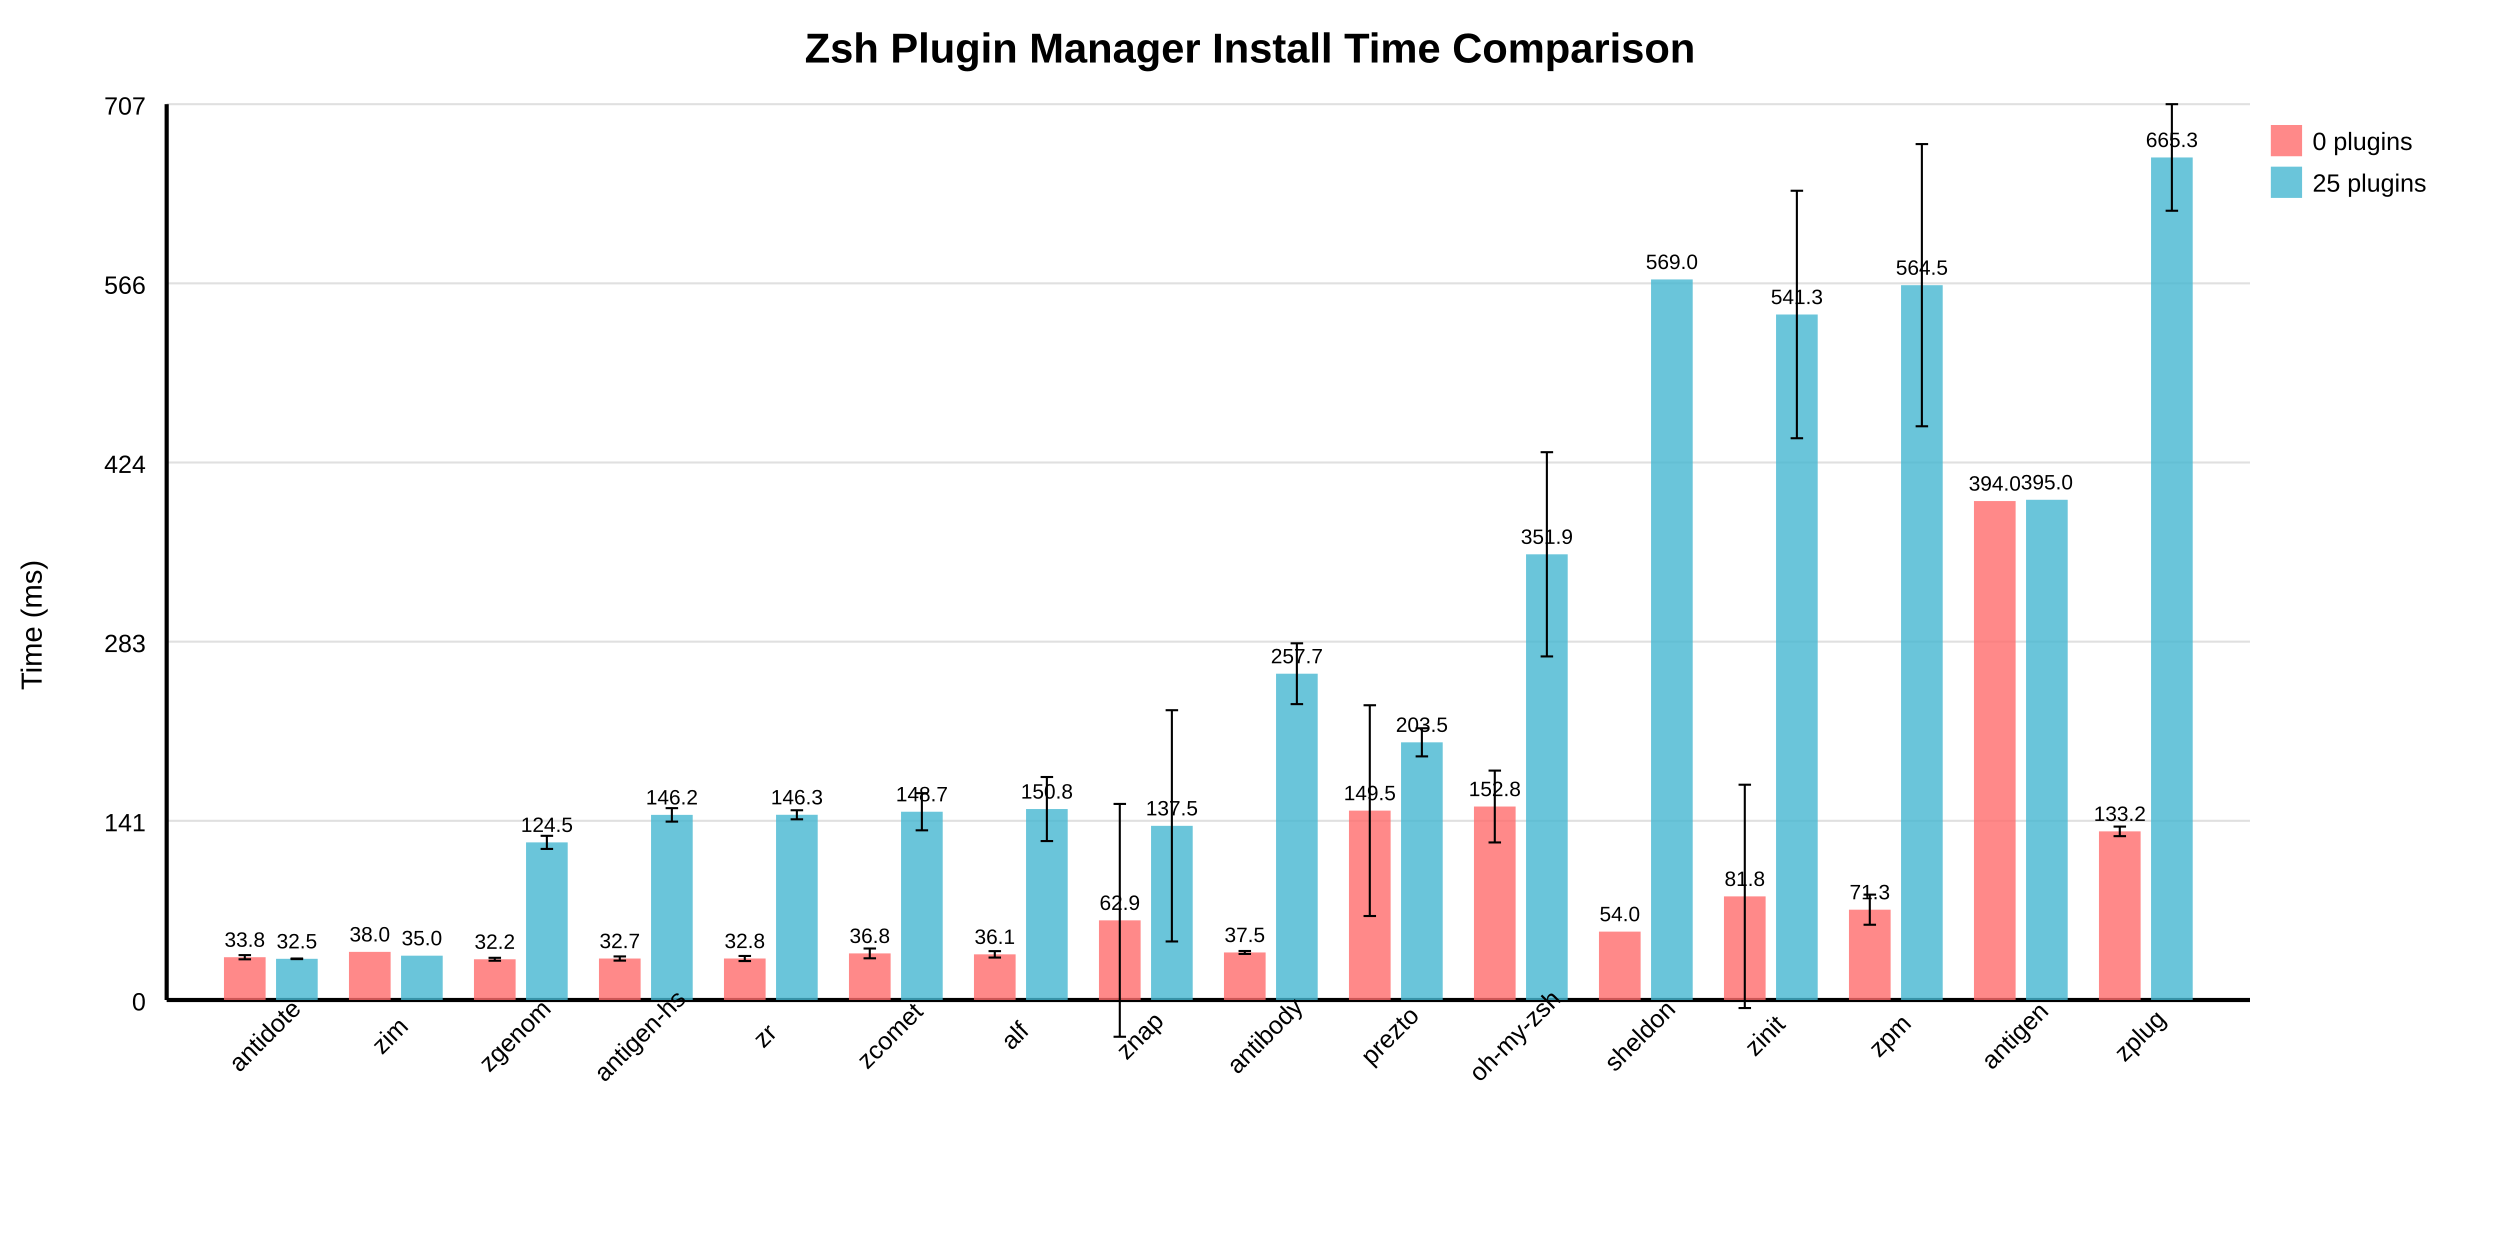
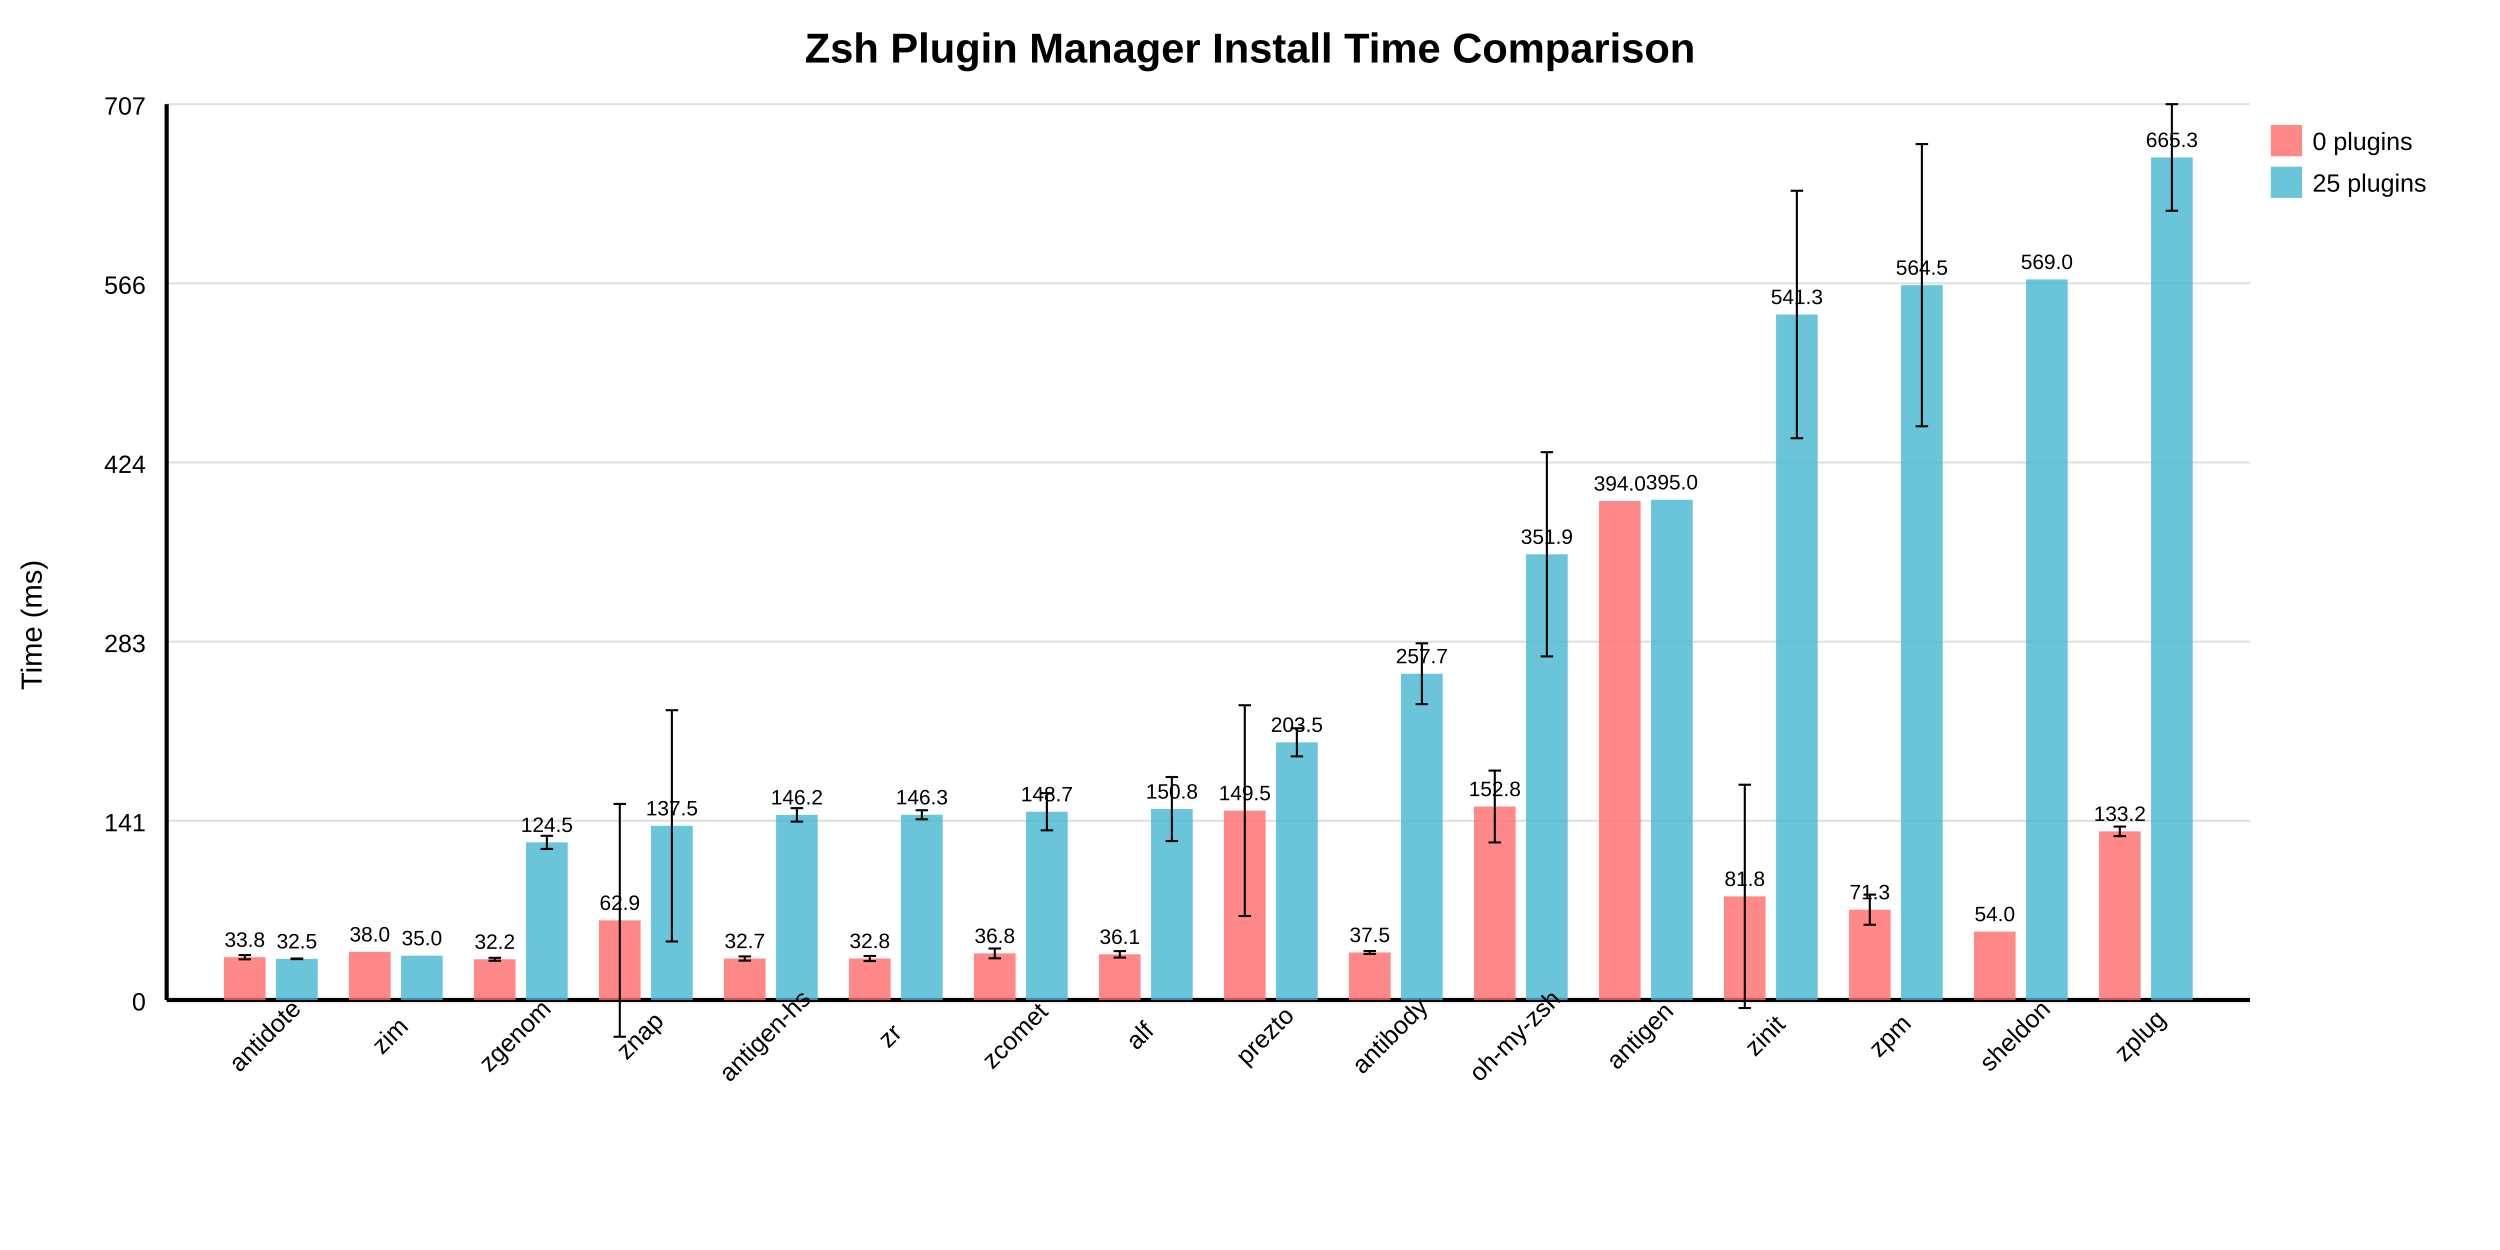
<svg xmlns="http://www.w3.org/2000/svg" width="1200" height="600" style="background: white;">
  <text x="600" y="30" text-anchor="middle" font-size="20" font-weight="bold" font-family="Arial, sans-serif">Zsh Plugin Manager Install Time Comparison</text>
  <line x1="80" y1="480" x2="1080" y2="480" stroke="#e0e0e0" stroke-width="1" />
  <text x="70" y="485" text-anchor="end" font-size="12" font-family="Arial, sans-serif">0</text>
  <line x1="80" y1="394" x2="1080" y2="394" stroke="#e0e0e0" stroke-width="1" />
  <text x="70" y="399" text-anchor="end" font-size="12" font-family="Arial, sans-serif">141</text>
  <line x1="80" y1="308" x2="1080" y2="308" stroke="#e0e0e0" stroke-width="1" />
  <text x="70" y="313" text-anchor="end" font-size="12" font-family="Arial, sans-serif">283</text>
  <line x1="80" y1="222" x2="1080" y2="222" stroke="#e0e0e0" stroke-width="1" />
  <text x="70" y="227" text-anchor="end" font-size="12" font-family="Arial, sans-serif">424</text>
  <line x1="80" y1="136" x2="1080" y2="136" stroke="#e0e0e0" stroke-width="1" />
  <text x="70" y="141" text-anchor="end" font-size="12" font-family="Arial, sans-serif">566</text>
  <line x1="80" y1="50" x2="1080" y2="50" stroke="#e0e0e0" stroke-width="1" />
  <text x="70" y="55" text-anchor="end" font-size="12" font-family="Arial, sans-serif">707</text>
  <line x1="80" y1="50" x2="80" y2="480" stroke="black" stroke-width="2" />
  <line x1="80" y1="480" x2="1080" y2="480" stroke="black" stroke-width="2" />
  <text x="20" y="300" text-anchor="middle" font-size="14" font-family="Arial, sans-serif" transform="rotate(-90 20 300)">Time (ms)</text>
  <rect x="107.5" y="459.462" width="20" height="20.538" fill="#FF6B6B" opacity="0.8" />
  <text x="117.5" y="454.462" text-anchor="middle" font-size="10" font-family="Arial, sans-serif">33.8</text>
  <line x1="117.5" y1="458.457" x2="117.5" y2="460.467" stroke="black" stroke-width="1" />
  <line x1="114.5" y1="458.457" x2="120.5" y2="458.457" stroke="black" stroke-width="1" />
  <line x1="114.5" y1="460.467" x2="120.5" y2="460.467" stroke="black" stroke-width="1" />
  <rect x="132.5" y="460.23" width="20" height="19.77" fill="#45B7D1" opacity="0.8" />
  <text x="142.5" y="455.23" text-anchor="middle" font-size="10" font-family="Arial, sans-serif">32.5</text>
  <line x1="142.5" y1="460.092" x2="142.5" y2="460.367" stroke="black" stroke-width="1" />
  <line x1="139.5" y1="460.092" x2="145.5" y2="460.092" stroke="black" stroke-width="1" />
  <line x1="139.5" y1="460.367" x2="145.5" y2="460.367" stroke="black" stroke-width="1" />
  <text x="130" y="500" text-anchor="middle" font-size="12" font-family="Arial, sans-serif" transform="rotate(-45 130 500)">antidote</text>
  <rect x="167.5" y="456.901" width="20" height="23.099" fill="#FF6B6B" opacity="0.8" />
  <text x="177.5" y="451.901" text-anchor="middle" font-size="10" font-family="Arial, sans-serif">38.0</text>
  <rect x="192.5" y="458.725" width="20" height="21.275" fill="#45B7D1" opacity="0.8" />
  <text x="202.5" y="453.725" text-anchor="middle" font-size="10" font-family="Arial, sans-serif">35.0</text>
  <text x="190" y="500" text-anchor="middle" font-size="12" font-family="Arial, sans-serif" transform="rotate(-45 190 500)">zim</text>
  <rect x="227.5" y="460.453" width="20" height="19.547" fill="#FF6B6B" opacity="0.8" />
  <text x="237.5" y="455.453" text-anchor="middle" font-size="10" font-family="Arial, sans-serif">32.2</text>
  <line x1="237.5" y1="459.753" x2="237.5" y2="461.153" stroke="black" stroke-width="1" />
  <line x1="234.5" y1="459.753" x2="240.5" y2="459.753" stroke="black" stroke-width="1" />
  <line x1="234.5" y1="461.153" x2="240.5" y2="461.153" stroke="black" stroke-width="1" />
  <rect x="252.5" y="404.34" width="20" height="75.66" fill="#45B7D1" opacity="0.8" />
  <text x="262.5" y="399.34" text-anchor="middle" font-size="10" font-family="Arial, sans-serif">124.5</text>
  <line x1="262.5" y1="401.195" x2="262.5" y2="407.485" stroke="black" stroke-width="1" />
  <line x1="259.5" y1="401.195" x2="265.5" y2="401.195" stroke="black" stroke-width="1" />
  <line x1="259.5" y1="407.485" x2="265.5" y2="407.485" stroke="black" stroke-width="1" />
  <text x="250" y="500" text-anchor="middle" font-size="12" font-family="Arial, sans-serif" transform="rotate(-45 250 500)">zgenom</text>
-   <rect x="287.5" y="460.093" width="20" height="19.907" fill="#FF6B6B" opacity="0.8" />
-   <text x="297.5" y="455.093" text-anchor="middle" font-size="10" font-family="Arial, sans-serif">32.7</text>
-   <line x1="297.5" y1="459.086" x2="297.5" y2="461.101" stroke="black" stroke-width="1" />
-   <line x1="294.5" y1="459.086" x2="300.5" y2="459.086" stroke="black" stroke-width="1" />
-   <line x1="294.5" y1="461.101" x2="300.5" y2="461.101" stroke="black" stroke-width="1" />
-   <rect x="312.5" y="391.138" width="20" height="88.862" fill="#45B7D1" opacity="0.8" />
-   <text x="322.5" y="386.138" text-anchor="middle" font-size="10" font-family="Arial, sans-serif">146.2</text>
-   <line x1="322.5" y1="387.904" x2="322.5" y2="394.372" stroke="black" stroke-width="1" />
-   <line x1="319.5" y1="387.904" x2="325.5" y2="387.904" stroke="black" stroke-width="1" />
-   <line x1="319.5" y1="394.372" x2="325.5" y2="394.372" stroke="black" stroke-width="1" />
-   <text x="310" y="500" text-anchor="middle" font-size="12" font-family="Arial, sans-serif" transform="rotate(-45 310 500)">antigen-hs</text>
-   <rect x="347.5" y="460.083" width="20" height="19.917" fill="#FF6B6B" opacity="0.8" />
-   <text x="357.5" y="455.083" text-anchor="middle" font-size="10" font-family="Arial, sans-serif">32.8</text>
-   <line x1="357.5" y1="458.863" x2="357.5" y2="461.304" stroke="black" stroke-width="1" />
-   <line x1="354.5" y1="458.863" x2="360.5" y2="458.863" stroke="black" stroke-width="1" />
-   <line x1="354.5" y1="461.304" x2="360.5" y2="461.304" stroke="black" stroke-width="1" />
-   <rect x="372.5" y="391.091" width="20" height="88.909" fill="#45B7D1" opacity="0.8" />
-   <text x="382.5" y="386.091" text-anchor="middle" font-size="10" font-family="Arial, sans-serif">146.3</text>
-   <line x1="382.5" y1="388.916" x2="382.5" y2="393.265" stroke="black" stroke-width="1" />
-   <line x1="379.5" y1="388.916" x2="385.5" y2="388.916" stroke="black" stroke-width="1" />
-   <line x1="379.5" y1="393.265" x2="385.5" y2="393.265" stroke="black" stroke-width="1" />
-   <text x="370" y="500" text-anchor="middle" font-size="12" font-family="Arial, sans-serif" transform="rotate(-45 370 500)">zr</text>
-   <rect x="407.5" y="457.632" width="20" height="22.368" fill="#FF6B6B" opacity="0.8" />
-   <text x="417.5" y="452.632" text-anchor="middle" font-size="10" font-family="Arial, sans-serif">36.8</text>
-   <line x1="417.5" y1="455.282" x2="417.5" y2="459.983" stroke="black" stroke-width="1" />
-   <line x1="414.5" y1="455.282" x2="420.5" y2="455.282" stroke="black" stroke-width="1" />
-   <line x1="414.5" y1="459.983" x2="420.5" y2="459.983" stroke="black" stroke-width="1" />
-   <rect x="432.5" y="389.63" width="20" height="90.37" fill="#45B7D1" opacity="0.8" />
-   <text x="442.5" y="384.63" text-anchor="middle" font-size="10" font-family="Arial, sans-serif">148.7</text>
-   <line x1="442.5" y1="380.707" x2="442.5" y2="398.553" stroke="black" stroke-width="1" />
-   <line x1="439.5" y1="380.707" x2="445.5" y2="380.707" stroke="black" stroke-width="1" />
-   <line x1="439.5" y1="398.553" x2="445.5" y2="398.553" stroke="black" stroke-width="1" />
-   <text x="430" y="500" text-anchor="middle" font-size="12" font-family="Arial, sans-serif" transform="rotate(-45 430 500)">zcomet</text>
-   <rect x="467.5" y="458.087" width="20" height="21.913" fill="#FF6B6B" opacity="0.8" />
-   <text x="477.5" y="453.087" text-anchor="middle" font-size="10" font-family="Arial, sans-serif">36.1</text>
-   <line x1="477.5" y1="456.544" x2="477.5" y2="459.63" stroke="black" stroke-width="1" />
-   <line x1="474.5" y1="456.544" x2="480.5" y2="456.544" stroke="black" stroke-width="1" />
-   <line x1="474.5" y1="459.63" x2="480.5" y2="459.63" stroke="black" stroke-width="1" />
-   <rect x="492.5" y="388.337" width="20" height="91.663" fill="#45B7D1" opacity="0.8" />
-   <text x="502.5" y="383.337" text-anchor="middle" font-size="10" font-family="Arial, sans-serif">150.8</text>
-   <line x1="502.5" y1="372.963" x2="502.5" y2="403.71" stroke="black" stroke-width="1" />
-   <line x1="499.5" y1="372.963" x2="505.5" y2="372.963" stroke="black" stroke-width="1" />
-   <line x1="499.5" y1="403.71" x2="505.5" y2="403.71" stroke="black" stroke-width="1" />
-   <text x="490" y="500" text-anchor="middle" font-size="12" font-family="Arial, sans-serif" transform="rotate(-45 490 500)">alf</text>
-   <rect x="527.5" y="441.767" width="20" height="38.233" fill="#FF6B6B" opacity="0.8" />
-   <text x="537.5" y="436.767" text-anchor="middle" font-size="10" font-family="Arial, sans-serif">62.9</text>
-   <line x1="537.5" y1="385.889" x2="537.5" y2="497.644" stroke="black" stroke-width="1" />
-   <line x1="534.5" y1="385.889" x2="540.5" y2="385.889" stroke="black" stroke-width="1" />
-   <line x1="534.5" y1="497.644" x2="540.5" y2="497.644" stroke="black" stroke-width="1" />
-   <rect x="552.5" y="396.4" width="20" height="83.6" fill="#45B7D1" opacity="0.8" />
-   <text x="562.5" y="391.4" text-anchor="middle" font-size="10" font-family="Arial, sans-serif">137.5</text>
-   <line x1="562.5" y1="340.899" x2="562.5" y2="451.902" stroke="black" stroke-width="1" />
-   <line x1="559.5" y1="340.899" x2="565.5" y2="340.899" stroke="black" stroke-width="1" />
-   <line x1="559.5" y1="451.902" x2="565.5" y2="451.902" stroke="black" stroke-width="1" />
-   <text x="550" y="500" text-anchor="middle" font-size="12" font-family="Arial, sans-serif" transform="rotate(-45 550 500)">znap</text>
-   <rect x="587.5" y="457.177" width="20" height="22.823" fill="#FF6B6B" opacity="0.8" />
-   <text x="597.5" y="452.177" text-anchor="middle" font-size="10" font-family="Arial, sans-serif">37.5</text>
-   <line x1="597.5" y1="456.476" x2="597.5" y2="457.878" stroke="black" stroke-width="1" />
-   <line x1="594.5" y1="456.476" x2="600.5" y2="456.476" stroke="black" stroke-width="1" />
-   <line x1="594.5" y1="457.878" x2="600.5" y2="457.878" stroke="black" stroke-width="1" />
-   <rect x="612.5" y="323.38" width="20" height="156.62" fill="#45B7D1" opacity="0.8" />
-   <text x="622.5" y="318.38" text-anchor="middle" font-size="10" font-family="Arial, sans-serif">257.7</text>
-   <line x1="622.5" y1="308.785" x2="622.5" y2="337.976" stroke="black" stroke-width="1" />
-   <line x1="619.5" y1="308.785" x2="625.5" y2="308.785" stroke="black" stroke-width="1" />
-   <line x1="619.5" y1="337.976" x2="625.5" y2="337.976" stroke="black" stroke-width="1" />
-   <text x="610" y="500" text-anchor="middle" font-size="12" font-family="Arial, sans-serif" transform="rotate(-45 610 500)">antibody</text>
-   <rect x="647.5" y="389.103" width="20" height="90.897" fill="#FF6B6B" opacity="0.8" />
-   <text x="657.5" y="384.103" text-anchor="middle" font-size="10" font-family="Arial, sans-serif">149.5</text>
-   <line x1="657.5" y1="338.519" x2="657.5" y2="439.687" stroke="black" stroke-width="1" />
-   <line x1="654.5" y1="338.519" x2="660.5" y2="338.519" stroke="black" stroke-width="1" />
-   <line x1="654.5" y1="439.687" x2="660.5" y2="439.687" stroke="black" stroke-width="1" />
-   <rect x="672.5" y="356.313" width="20" height="123.687" fill="#45B7D1" opacity="0.8" />
-   <text x="682.5" y="351.313" text-anchor="middle" font-size="10" font-family="Arial, sans-serif">203.5</text>
-   <line x1="682.5" y1="349.562" x2="682.5" y2="363.065" stroke="black" stroke-width="1" />
-   <line x1="679.5" y1="349.562" x2="685.5" y2="349.562" stroke="black" stroke-width="1" />
-   <line x1="679.5" y1="363.065" x2="685.5" y2="363.065" stroke="black" stroke-width="1" />
-   <text x="670" y="500" text-anchor="middle" font-size="12" font-family="Arial, sans-serif" transform="rotate(-45 670 500)">prezto</text>
+   <rect x="287.5" y="441.767" width="20" height="38.233" fill="#FF6B6B" opacity="0.8" />
+   <text x="297.5" y="436.767" text-anchor="middle" font-size="10" font-family="Arial, sans-serif">62.9</text>
+   <line x1="297.5" y1="385.889" x2="297.5" y2="497.644" stroke="black" stroke-width="1" />
+   <line x1="294.5" y1="385.889" x2="300.5" y2="385.889" stroke="black" stroke-width="1" />
+   <line x1="294.5" y1="497.644" x2="300.5" y2="497.644" stroke="black" stroke-width="1" />
+   <rect x="312.5" y="396.4" width="20" height="83.6" fill="#45B7D1" opacity="0.8" />
+   <text x="322.5" y="391.4" text-anchor="middle" font-size="10" font-family="Arial, sans-serif">137.5</text>
+   <line x1="322.5" y1="340.899" x2="322.5" y2="451.902" stroke="black" stroke-width="1" />
+   <line x1="319.5" y1="340.899" x2="325.5" y2="340.899" stroke="black" stroke-width="1" />
+   <line x1="319.5" y1="451.902" x2="325.5" y2="451.902" stroke="black" stroke-width="1" />
+   <text x="310" y="500" text-anchor="middle" font-size="12" font-family="Arial, sans-serif" transform="rotate(-45 310 500)">znap</text>
+   <rect x="347.5" y="460.093" width="20" height="19.907" fill="#FF6B6B" opacity="0.8" />
+   <text x="357.5" y="455.093" text-anchor="middle" font-size="10" font-family="Arial, sans-serif">32.7</text>
+   <line x1="357.5" y1="459.086" x2="357.5" y2="461.101" stroke="black" stroke-width="1" />
+   <line x1="354.5" y1="459.086" x2="360.5" y2="459.086" stroke="black" stroke-width="1" />
+   <line x1="354.5" y1="461.101" x2="360.5" y2="461.101" stroke="black" stroke-width="1" />
+   <rect x="372.5" y="391.138" width="20" height="88.862" fill="#45B7D1" opacity="0.8" />
+   <text x="382.5" y="386.138" text-anchor="middle" font-size="10" font-family="Arial, sans-serif">146.2</text>
+   <line x1="382.5" y1="387.904" x2="382.5" y2="394.372" stroke="black" stroke-width="1" />
+   <line x1="379.5" y1="387.904" x2="385.5" y2="387.904" stroke="black" stroke-width="1" />
+   <line x1="379.5" y1="394.372" x2="385.5" y2="394.372" stroke="black" stroke-width="1" />
+   <text x="370" y="500" text-anchor="middle" font-size="12" font-family="Arial, sans-serif" transform="rotate(-45 370 500)">antigen-hs</text>
+   <rect x="407.5" y="460.083" width="20" height="19.917" fill="#FF6B6B" opacity="0.8" />
+   <text x="417.5" y="455.083" text-anchor="middle" font-size="10" font-family="Arial, sans-serif">32.8</text>
+   <line x1="417.5" y1="458.863" x2="417.5" y2="461.304" stroke="black" stroke-width="1" />
+   <line x1="414.5" y1="458.863" x2="420.5" y2="458.863" stroke="black" stroke-width="1" />
+   <line x1="414.5" y1="461.304" x2="420.5" y2="461.304" stroke="black" stroke-width="1" />
+   <rect x="432.5" y="391.091" width="20" height="88.909" fill="#45B7D1" opacity="0.8" />
+   <text x="442.5" y="386.091" text-anchor="middle" font-size="10" font-family="Arial, sans-serif">146.3</text>
+   <line x1="442.5" y1="388.916" x2="442.5" y2="393.265" stroke="black" stroke-width="1" />
+   <line x1="439.5" y1="388.916" x2="445.5" y2="388.916" stroke="black" stroke-width="1" />
+   <line x1="439.5" y1="393.265" x2="445.5" y2="393.265" stroke="black" stroke-width="1" />
+   <text x="430" y="500" text-anchor="middle" font-size="12" font-family="Arial, sans-serif" transform="rotate(-45 430 500)">zr</text>
+   <rect x="467.5" y="457.632" width="20" height="22.368" fill="#FF6B6B" opacity="0.8" />
+   <text x="477.5" y="452.632" text-anchor="middle" font-size="10" font-family="Arial, sans-serif">36.8</text>
+   <line x1="477.5" y1="455.282" x2="477.5" y2="459.983" stroke="black" stroke-width="1" />
+   <line x1="474.5" y1="455.282" x2="480.5" y2="455.282" stroke="black" stroke-width="1" />
+   <line x1="474.5" y1="459.983" x2="480.5" y2="459.983" stroke="black" stroke-width="1" />
+   <rect x="492.5" y="389.63" width="20" height="90.37" fill="#45B7D1" opacity="0.8" />
+   <text x="502.5" y="384.63" text-anchor="middle" font-size="10" font-family="Arial, sans-serif">148.7</text>
+   <line x1="502.5" y1="380.707" x2="502.5" y2="398.553" stroke="black" stroke-width="1" />
+   <line x1="499.5" y1="380.707" x2="505.5" y2="380.707" stroke="black" stroke-width="1" />
+   <line x1="499.5" y1="398.553" x2="505.5" y2="398.553" stroke="black" stroke-width="1" />
+   <text x="490" y="500" text-anchor="middle" font-size="12" font-family="Arial, sans-serif" transform="rotate(-45 490 500)">zcomet</text>
+   <rect x="527.5" y="458.087" width="20" height="21.913" fill="#FF6B6B" opacity="0.8" />
+   <text x="537.5" y="453.087" text-anchor="middle" font-size="10" font-family="Arial, sans-serif">36.1</text>
+   <line x1="537.5" y1="456.544" x2="537.5" y2="459.63" stroke="black" stroke-width="1" />
+   <line x1="534.5" y1="456.544" x2="540.5" y2="456.544" stroke="black" stroke-width="1" />
+   <line x1="534.5" y1="459.63" x2="540.5" y2="459.63" stroke="black" stroke-width="1" />
+   <rect x="552.5" y="388.337" width="20" height="91.663" fill="#45B7D1" opacity="0.8" />
+   <text x="562.5" y="383.337" text-anchor="middle" font-size="10" font-family="Arial, sans-serif">150.8</text>
+   <line x1="562.5" y1="372.963" x2="562.5" y2="403.71" stroke="black" stroke-width="1" />
+   <line x1="559.5" y1="372.963" x2="565.5" y2="372.963" stroke="black" stroke-width="1" />
+   <line x1="559.5" y1="403.71" x2="565.5" y2="403.71" stroke="black" stroke-width="1" />
+   <text x="550" y="500" text-anchor="middle" font-size="12" font-family="Arial, sans-serif" transform="rotate(-45 550 500)">alf</text>
+   <rect x="587.5" y="389.103" width="20" height="90.897" fill="#FF6B6B" opacity="0.8" />
+   <text x="597.5" y="384.103" text-anchor="middle" font-size="10" font-family="Arial, sans-serif">149.5</text>
+   <line x1="597.5" y1="338.519" x2="597.5" y2="439.687" stroke="black" stroke-width="1" />
+   <line x1="594.5" y1="338.519" x2="600.5" y2="338.519" stroke="black" stroke-width="1" />
+   <line x1="594.5" y1="439.687" x2="600.5" y2="439.687" stroke="black" stroke-width="1" />
+   <rect x="612.5" y="356.313" width="20" height="123.687" fill="#45B7D1" opacity="0.8" />
+   <text x="622.5" y="351.313" text-anchor="middle" font-size="10" font-family="Arial, sans-serif">203.5</text>
+   <line x1="622.5" y1="349.562" x2="622.5" y2="363.065" stroke="black" stroke-width="1" />
+   <line x1="619.5" y1="349.562" x2="625.5" y2="349.562" stroke="black" stroke-width="1" />
+   <line x1="619.5" y1="363.065" x2="625.5" y2="363.065" stroke="black" stroke-width="1" />
+   <text x="610" y="500" text-anchor="middle" font-size="12" font-family="Arial, sans-serif" transform="rotate(-45 610 500)">prezto</text>
+   <rect x="647.5" y="457.177" width="20" height="22.823" fill="#FF6B6B" opacity="0.8" />
+   <text x="657.5" y="452.177" text-anchor="middle" font-size="10" font-family="Arial, sans-serif">37.5</text>
+   <line x1="657.5" y1="456.476" x2="657.5" y2="457.878" stroke="black" stroke-width="1" />
+   <line x1="654.5" y1="456.476" x2="660.5" y2="456.476" stroke="black" stroke-width="1" />
+   <line x1="654.5" y1="457.878" x2="660.5" y2="457.878" stroke="black" stroke-width="1" />
+   <rect x="672.5" y="323.38" width="20" height="156.62" fill="#45B7D1" opacity="0.8" />
+   <text x="682.5" y="318.38" text-anchor="middle" font-size="10" font-family="Arial, sans-serif">257.7</text>
+   <line x1="682.5" y1="308.785" x2="682.5" y2="337.976" stroke="black" stroke-width="1" />
+   <line x1="679.5" y1="308.785" x2="685.5" y2="308.785" stroke="black" stroke-width="1" />
+   <line x1="679.5" y1="337.976" x2="685.5" y2="337.976" stroke="black" stroke-width="1" />
+   <text x="670" y="500" text-anchor="middle" font-size="12" font-family="Arial, sans-serif" transform="rotate(-45 670 500)">antibody</text>
  <rect x="707.5" y="387.133" width="20" height="92.867" fill="#FF6B6B" opacity="0.8" />
  <text x="717.5" y="382.133" text-anchor="middle" font-size="10" font-family="Arial, sans-serif">152.8</text>
  <line x1="717.5" y1="369.887" x2="717.5" y2="404.378" stroke="black" stroke-width="1" />
  <line x1="714.5" y1="369.887" x2="720.5" y2="369.887" stroke="black" stroke-width="1" />
  <line x1="714.5" y1="404.378" x2="720.5" y2="404.378" stroke="black" stroke-width="1" />
  <rect x="732.5" y="266.067" width="20" height="213.933" fill="#45B7D1" opacity="0.8" />
  <text x="742.5" y="261.067" text-anchor="middle" font-size="10" font-family="Arial, sans-serif">351.9</text>
  <line x1="742.5" y1="217.049" x2="742.5" y2="315.084" stroke="black" stroke-width="1" />
  <line x1="739.5" y1="217.049" x2="745.5" y2="217.049" stroke="black" stroke-width="1" />
  <line x1="739.5" y1="315.084" x2="745.5" y2="315.084" stroke="black" stroke-width="1" />
  <text x="730" y="500" text-anchor="middle" font-size="12" font-family="Arial, sans-serif" transform="rotate(-45 730 500)">oh-my-zsh</text>
-   <rect x="767.5" y="447.176" width="20" height="32.824" fill="#FF6B6B" opacity="0.8" />
-   <text x="777.5" y="442.176" text-anchor="middle" font-size="10" font-family="Arial, sans-serif">54.0</text>
-   <rect x="792.5" y="134.129" width="20" height="345.871" fill="#45B7D1" opacity="0.8" />
-   <text x="802.5" y="129.129" text-anchor="middle" font-size="10" font-family="Arial, sans-serif">569.0</text>
-   <text x="790" y="500" text-anchor="middle" font-size="12" font-family="Arial, sans-serif" transform="rotate(-45 790 500)">sheldon</text>
+   <rect x="767.5" y="240.504" width="20" height="239.496" fill="#FF6B6B" opacity="0.8" />
+   <text x="777.5" y="235.504" text-anchor="middle" font-size="10" font-family="Arial, sans-serif">394.0</text>
+   <rect x="792.5" y="239.896" width="20" height="240.104" fill="#45B7D1" opacity="0.8" />
+   <text x="802.5" y="234.896" text-anchor="middle" font-size="10" font-family="Arial, sans-serif">395.0</text>
+   <text x="790" y="500" text-anchor="middle" font-size="12" font-family="Arial, sans-serif" transform="rotate(-45 790 500)">antigen</text>
  <rect x="827.5" y="430.263" width="20" height="49.737" fill="#FF6B6B" opacity="0.8" />
  <text x="837.5" y="425.263" text-anchor="middle" font-size="10" font-family="Arial, sans-serif">81.8</text>
  <line x1="837.5" y1="376.665" x2="837.5" y2="483.861" stroke="black" stroke-width="1" />
  <line x1="834.5" y1="376.665" x2="840.5" y2="376.665" stroke="black" stroke-width="1" />
  <line x1="834.5" y1="483.861" x2="840.5" y2="483.861" stroke="black" stroke-width="1" />
  <rect x="852.5" y="150.958" width="20" height="329.042" fill="#45B7D1" opacity="0.8" />
  <text x="862.5" y="145.958" text-anchor="middle" font-size="10" font-family="Arial, sans-serif">541.3</text>
  <line x1="862.5" y1="91.563" x2="862.5" y2="210.352" stroke="black" stroke-width="1" />
  <line x1="859.5" y1="91.563" x2="865.5" y2="91.563" stroke="black" stroke-width="1" />
  <line x1="859.5" y1="210.352" x2="865.5" y2="210.352" stroke="black" stroke-width="1" />
  <text x="850" y="500" text-anchor="middle" font-size="12" font-family="Arial, sans-serif" transform="rotate(-45 850 500)">zinit</text>
  <rect x="887.5" y="436.651" width="20" height="43.349" fill="#FF6B6B" opacity="0.8" />
  <text x="897.5" y="431.651" text-anchor="middle" font-size="10" font-family="Arial, sans-serif">71.3</text>
  <line x1="897.5" y1="429.422" x2="897.5" y2="443.88" stroke="black" stroke-width="1" />
  <line x1="894.5" y1="429.422" x2="900.5" y2="429.422" stroke="black" stroke-width="1" />
  <line x1="894.5" y1="443.88" x2="900.5" y2="443.88" stroke="black" stroke-width="1" />
  <rect x="912.5" y="136.887" width="20" height="343.113" fill="#45B7D1" opacity="0.8" />
  <text x="922.5" y="131.887" text-anchor="middle" font-size="10" font-family="Arial, sans-serif">564.5</text>
  <line x1="922.5" y1="69.159" x2="922.5" y2="204.614" stroke="black" stroke-width="1" />
  <line x1="919.5" y1="69.159" x2="925.5" y2="69.159" stroke="black" stroke-width="1" />
  <line x1="919.5" y1="204.614" x2="925.5" y2="204.614" stroke="black" stroke-width="1" />
  <text x="910" y="500" text-anchor="middle" font-size="12" font-family="Arial, sans-serif" transform="rotate(-45 910 500)">zpm</text>
-   <rect x="947.5" y="240.504" width="20" height="239.496" fill="#FF6B6B" opacity="0.8" />
-   <text x="957.5" y="235.504" text-anchor="middle" font-size="10" font-family="Arial, sans-serif">394.0</text>
-   <rect x="972.5" y="239.896" width="20" height="240.104" fill="#45B7D1" opacity="0.8" />
-   <text x="982.5" y="234.896" text-anchor="middle" font-size="10" font-family="Arial, sans-serif">395.0</text>
-   <text x="970" y="500" text-anchor="middle" font-size="12" font-family="Arial, sans-serif" transform="rotate(-45 970 500)">antigen</text>
+   <rect x="947.5" y="447.176" width="20" height="32.824" fill="#FF6B6B" opacity="0.8" />
+   <text x="957.5" y="442.176" text-anchor="middle" font-size="10" font-family="Arial, sans-serif">54.0</text>
+   <rect x="972.5" y="134.129" width="20" height="345.871" fill="#45B7D1" opacity="0.8" />
+   <text x="982.5" y="129.129" text-anchor="middle" font-size="10" font-family="Arial, sans-serif">569.0</text>
+   <text x="970" y="500" text-anchor="middle" font-size="12" font-family="Arial, sans-serif" transform="rotate(-45 970 500)">sheldon</text>
  <rect x="1007.5" y="399.058" width="20" height="80.942" fill="#FF6B6B" opacity="0.8" />
  <text x="1017.5" y="394.058" text-anchor="middle" font-size="10" font-family="Arial, sans-serif">133.2</text>
  <line x1="1017.5" y1="396.766" x2="1017.5" y2="401.351" stroke="black" stroke-width="1" />
  <line x1="1014.5" y1="396.766" x2="1020.5" y2="396.766" stroke="black" stroke-width="1" />
  <line x1="1014.5" y1="401.351" x2="1020.5" y2="401.351" stroke="black" stroke-width="1" />
  <rect x="1032.5" y="75.58" width="20" height="404.42" fill="#45B7D1" opacity="0.8" />
  <text x="1042.5" y="70.58" text-anchor="middle" font-size="10" font-family="Arial, sans-serif">665.3</text>
  <line x1="1042.5" y1="50" x2="1042.5" y2="101.16" stroke="black" stroke-width="1" />
  <line x1="1039.5" y1="50" x2="1045.5" y2="50" stroke="black" stroke-width="1" />
  <line x1="1039.5" y1="101.16" x2="1045.5" y2="101.16" stroke="black" stroke-width="1" />
  <text x="1030" y="500" text-anchor="middle" font-size="12" font-family="Arial, sans-serif" transform="rotate(-45 1030 500)">zplug</text>
  <rect x="1090" y="60" width="15" height="15" fill="#FF6B6B" opacity="0.8" />
  <text x="1110" y="72" font-size="12" font-family="Arial, sans-serif">0 plugins</text>
  <rect x="1090" y="80" width="15" height="15" fill="#45B7D1" opacity="0.8" />
  <text x="1110" y="92" font-size="12" font-family="Arial, sans-serif">25 plugins</text>
</svg>
